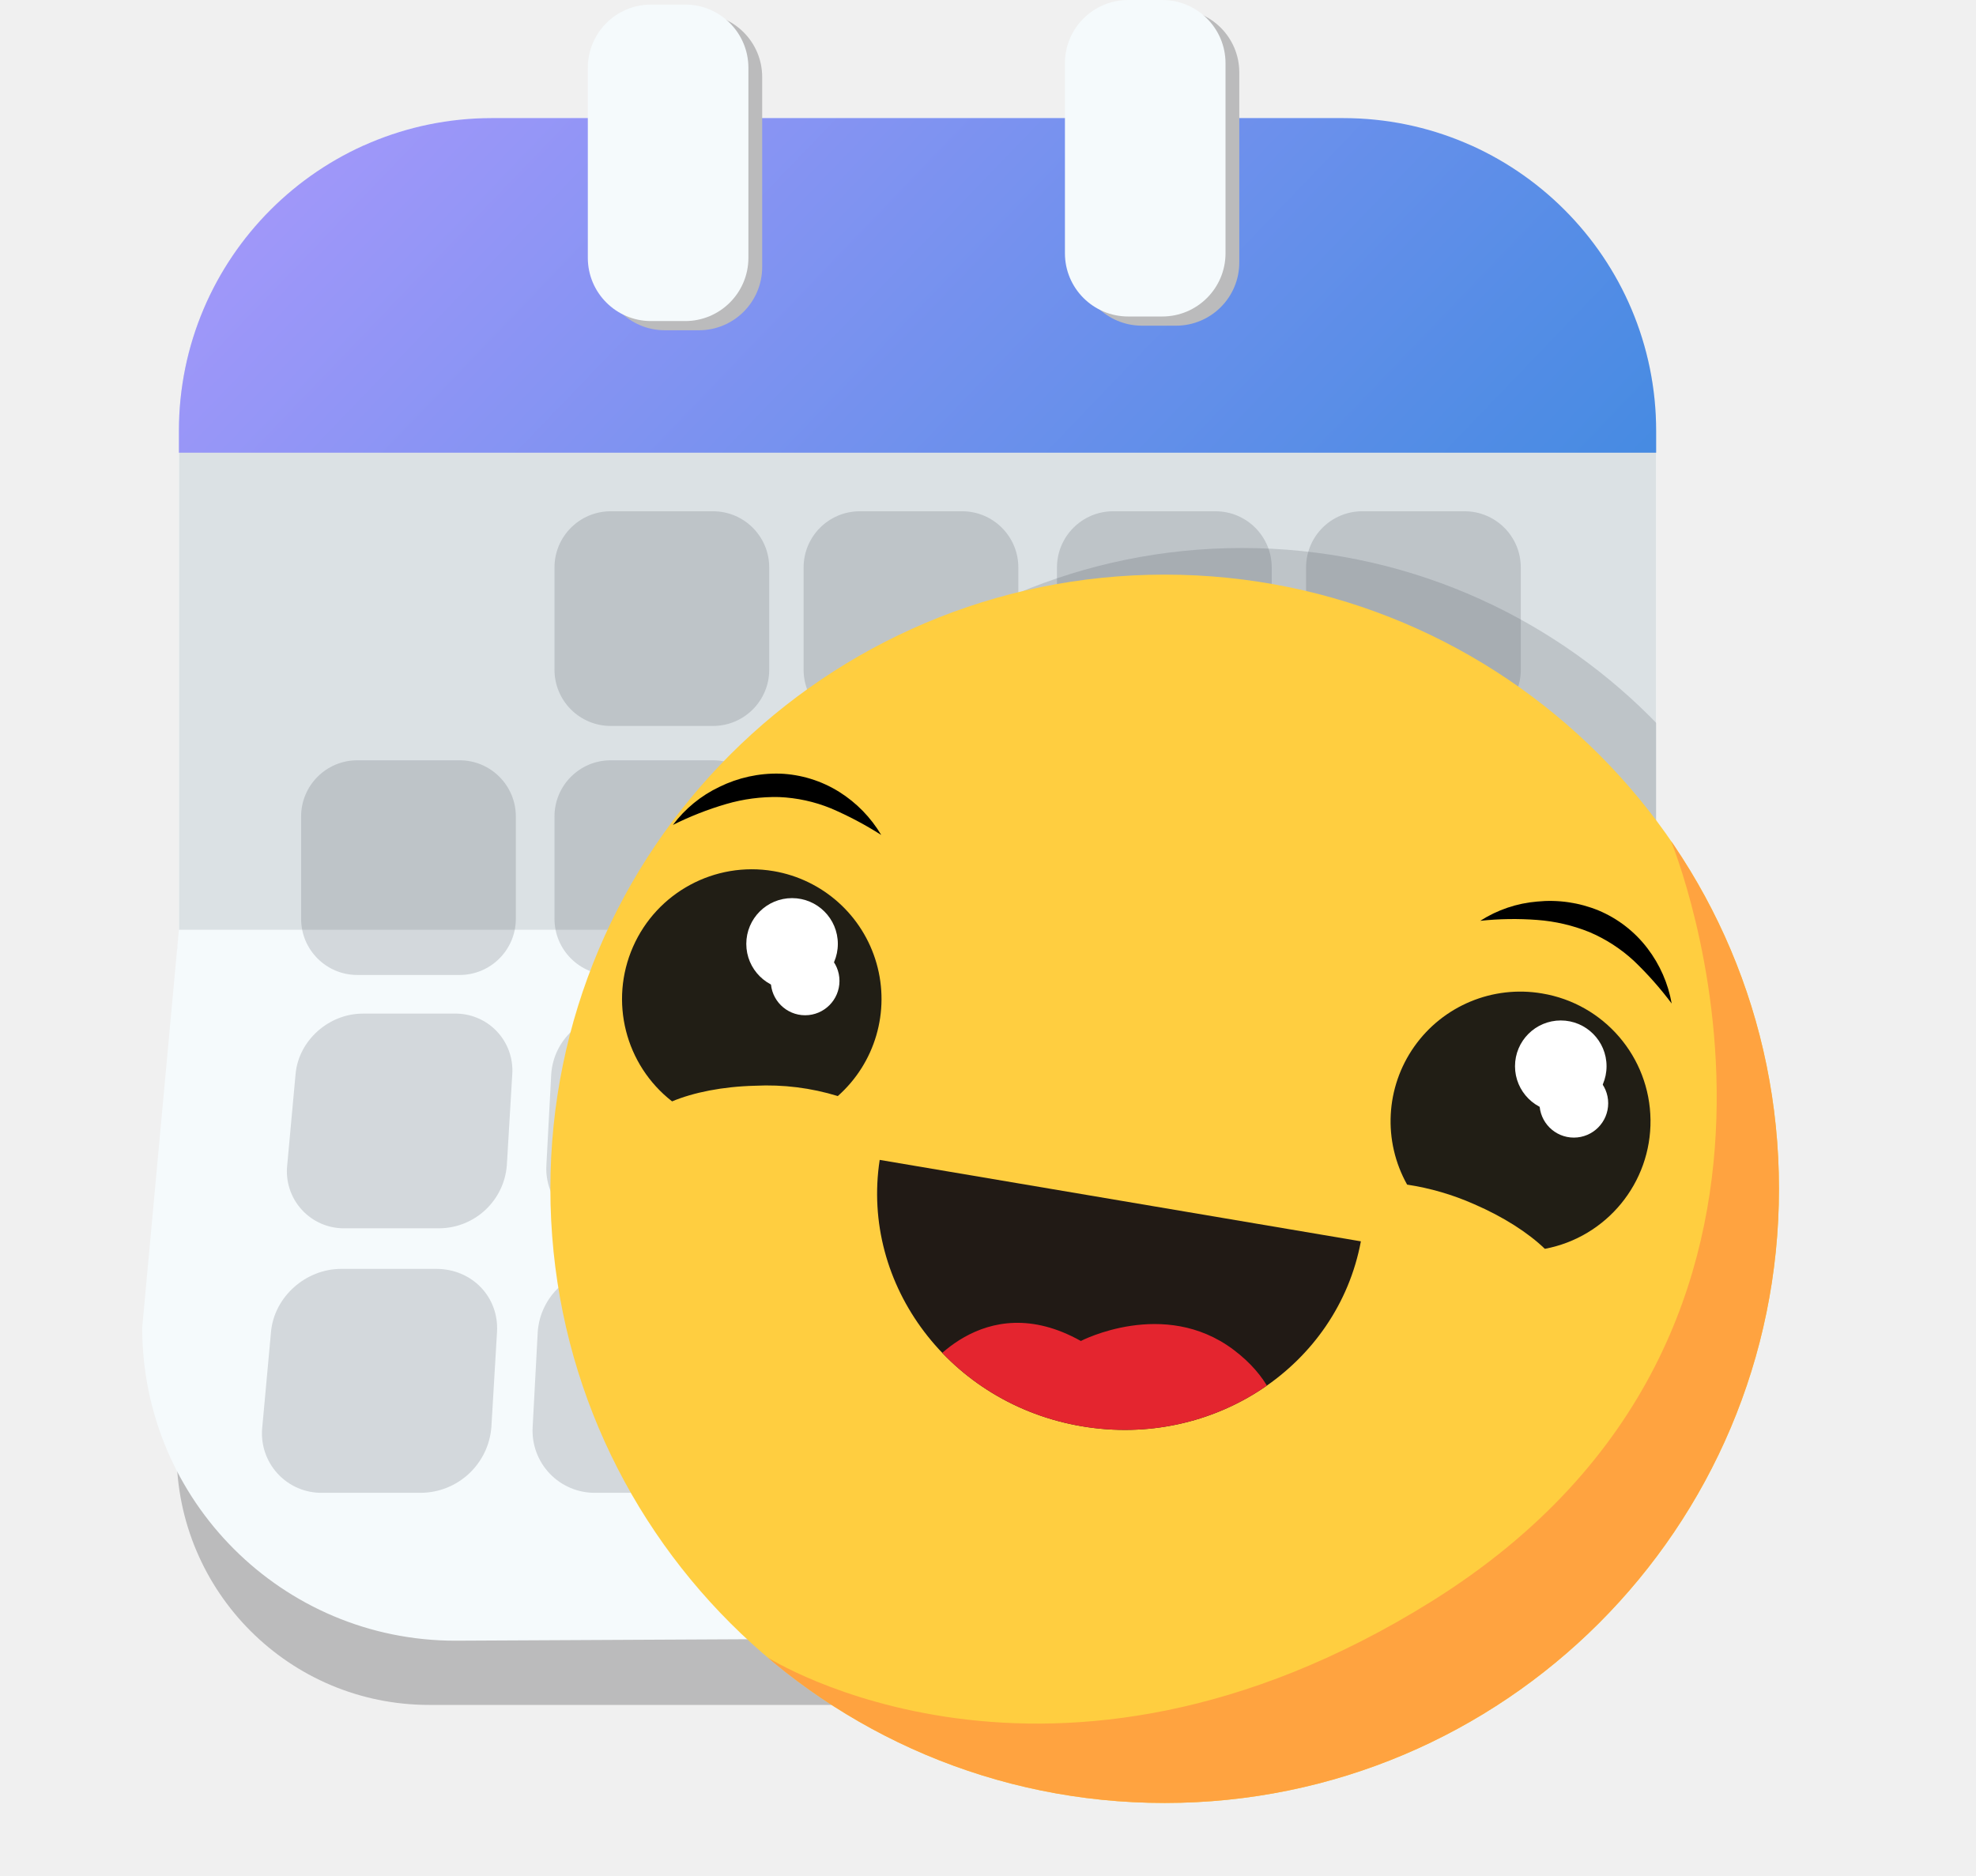
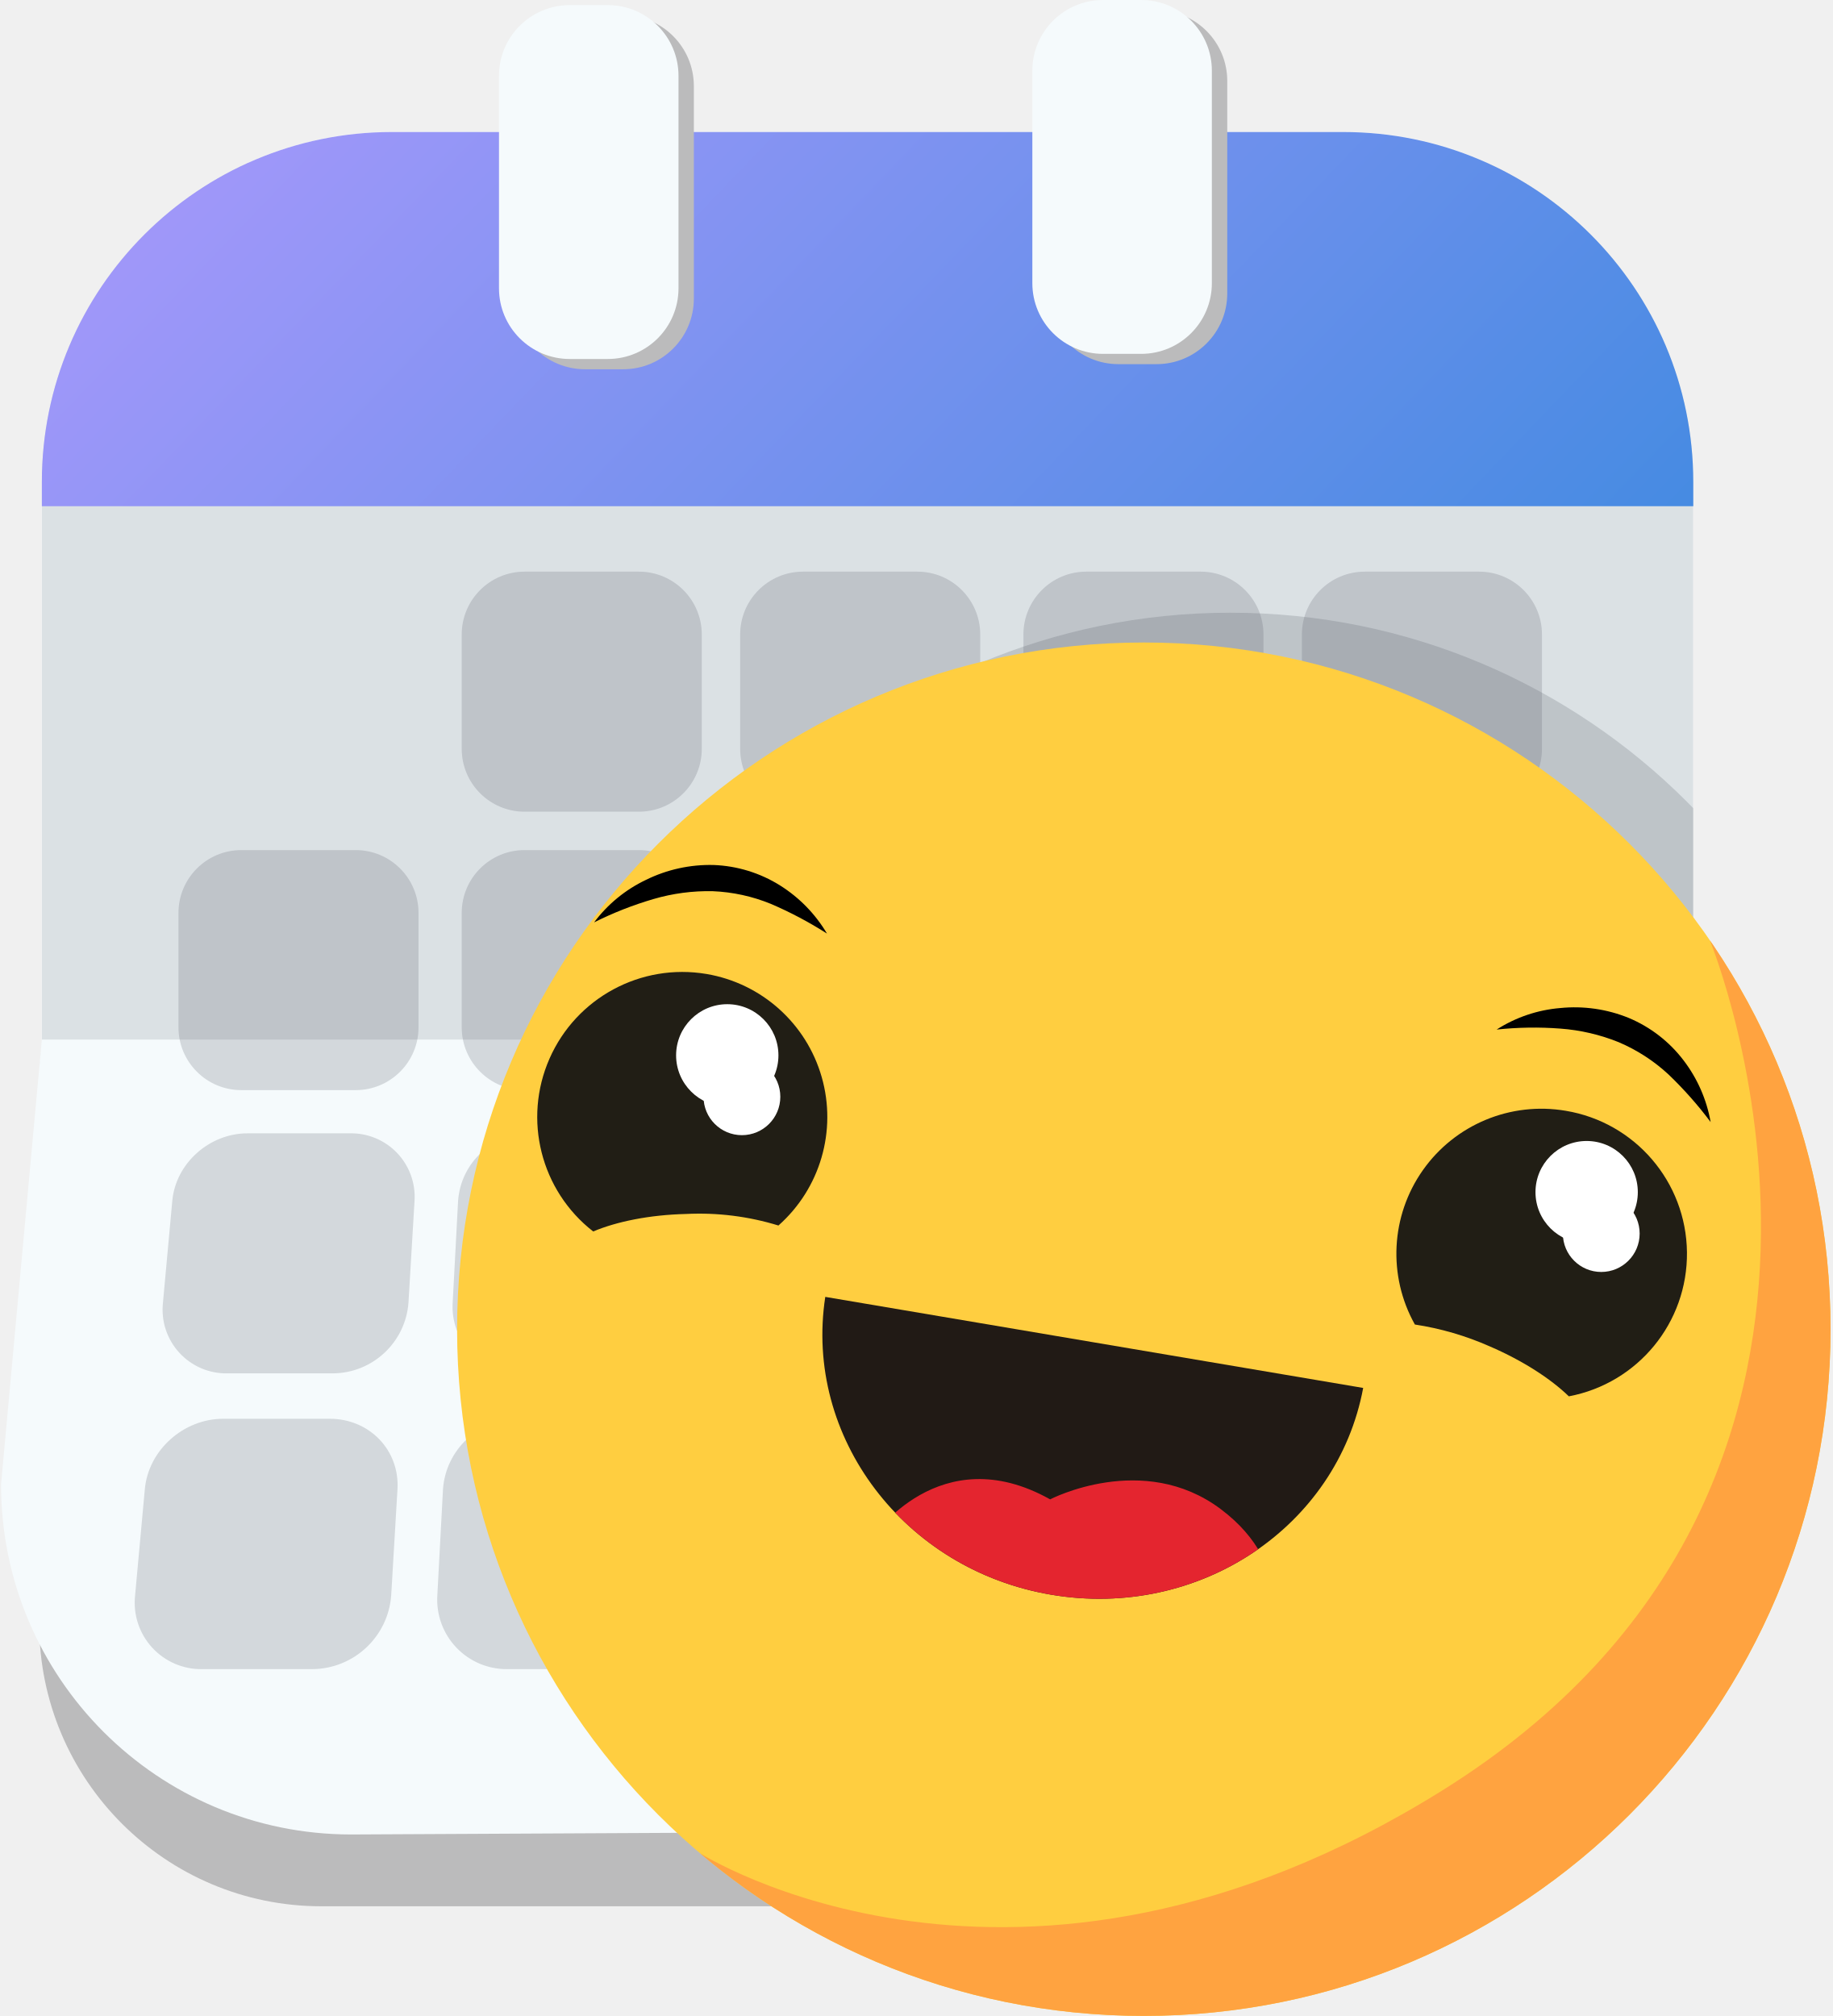
- <svg xmlns="http://www.w3.org/2000/svg" viewBox="0 0 505.11 479.63">
+ <svg xmlns="http://www.w3.org/2000/svg" viewBox="0 0 419 461">
  <defs>
-     <style>.a{fill:none;}.b{fill:#ffce40;}.c{fill:#211a15;}.d{fill:#bbbbbc;}.e{clip-path:url(#a);}.f{fill:#f5fafc;}.g,.i,.k{fill:#49505b;}.g{opacity:0.15;}.h{fill:url(#b);}.i,.j{opacity:0.2;}.l{clip-path:url(#c);}.m{fill:#ffa340;}.n{fill:#211e15;}.o{fill:#fff;}.p{clip-path:url(#d);}.q{fill:#e4252f;}</style>
-     <clipPath id="a" transform="translate(-67.84 -65)">
-       <path class="a" d="M419.35,483.31l-235.11,1.18a80.05,80.05,0,0,1-80.05-80.05l9.38-101.73V175.19a80.05,80.05,0,0,1,80.05-80H411.14a80.05,80.05,0,0,1,80.05,80.05V302.71l8.21,100.55A80.05,80.05,0,0,1,419.35,483.31Z" />
+     <style>.cls-1{fill:#f5fafc;}.cls-2{fill:#ffce40;}.cls-3{fill:#211a15;}.cls-4{fill:#bbbbbc;}.cls-5{clip-path:url(#clip-path);}.cls-10,.cls-6{opacity:0.2;}.cls-10,.cls-7,.cls-8{fill:#49505b;}.cls-8{opacity:0.15;}.cls-9{fill:url(#linear-gradient);}.cls-11{clip-path:url(#clip-path-2);}.cls-12{fill:#ffa340;}.cls-13{fill:#211e15;}.cls-14{fill:#fff;}.cls-15{clip-path:url(#clip-path-3);}.cls-16{fill:#e4252f;}</style>
+     <clipPath id="clip-path">
+       <path id="cal-clipping-path" class="cls-1" d="M315.35,418.31,80.24,419.49a80.05,80.05,0,0,1-80-80.05L9.57,237.71V110.19a80.05,80.05,0,0,1,80.05-80H307.14a80.05,80.05,0,0,1,80.05,80.05V237.71l8.21,100.55A80.05,80.05,0,0,1,315.35,418.31Z" />
    </clipPath>
-     <linearGradient id="b" x1="527.68" y1="356.54" x2="86.7" y2="-66.85" gradientUnits="userSpaceOnUse">
+     <linearGradient id="linear-gradient" x1="491.51" y1="356.54" x2="50.53" y2="-66.85" gradientUnits="userSpaceOnUse">
      <stop offset="0" stop-color="#0081d0" />
      <stop offset="0.48" stop-color="#558de6" />
      <stop offset="1" stop-color="#b59aff" />
    </linearGradient>
-     <clipPath id="c" transform="translate(-67.84 -65)">
-       <circle class="b" cx="365.55" cy="368.95" r="157.03" />
+     <clipPath id="clip-path-2">
+       <circle id="emoji-clipping-path" class="cls-2" cx="261.55" cy="303.95" r="157.03" />
    </clipPath>
-     <clipPath id="d" transform="translate(-67.84 -65)">
-       <path class="c" d="M344.42,429.67c33.65,5.69,65.34-15.43,71.29-47.29l-123-20.82C287.79,393.6,310.76,424,344.42,429.67Z" />
+     <clipPath id="clip-path-3">
+       <path class="cls-3" d="M240.42,364.67c33.65,5.69,65.34-15.43,71.29-47.29l-123-20.82C183.79,328.6,206.76,359,240.42,364.67Z" />
    </clipPath>
  </defs>
-   <rect class="d" x="45.14" y="183.77" width="378.74" height="252.14" rx="64.54" />
-   <g class="e">
-     <rect class="f" y="21.93" width="465.57" height="426.87" />
-     <rect class="g" x="45.74" y="37.18" width="377.62" height="200.54" />
-     <rect class="h" x="28.15" y="25.45" width="403.42" height="90.3" />
-     <circle class="i" cx="317.52" cy="287.76" r="147.65" />
+   <g id="calendar">
+     <rect id="cal-shadow" class="cls-4" x="8.97" y="183.77" width="378.74" height="252.14" rx="64.54" />
+     <g id="cal-clipping-group">
+       <path id="cal-clipping-path-2" data-name="cal-clipping-path" class="cls-1" d="M315.35,418.31,80.24,419.49a80.05,80.05,0,0,1-80-80.05L9.57,237.71V110.19a80.05,80.05,0,0,1,80.05-80H307.14a80.05,80.05,0,0,1,80.05,80.05V237.71l8.21,100.55A80.05,80.05,0,0,1,315.35,418.31Z" />
+       <g class="cls-5">
+         <g id="box-group">
+           <g id="box-row-4" class="cls-6">
+             <path class="cls-7" d="M71.46,381.68H46.33a15.19,15.19,0,0,1-15.44-16.83l2.23-24.34c.82-8.92,8.84-16.08,17.93-16.08H75.39c9.09,0,16,7.16,15.5,16.08l-1.44,24.34A18.21,18.21,0,0,1,71.46,381.68Z" />
+             <path class="cls-7" d="M141.2,381.68H116.07A15.88,15.88,0,0,1,100,364.85l1.3-24.34a17.34,17.34,0,0,1,17.32-16.08H143a15.83,15.83,0,0,1,16.11,16.08l-.52,24.34A17.37,17.37,0,0,1,141.2,381.68Z" />
+             <path class="cls-7" d="M209.75,381.68H184.63a16.61,16.61,0,0,1-16.72-16.83l.39-24.34A16.57,16.57,0,0,1,185,324.43h24.34a16.57,16.57,0,0,1,16.72,16.08l.39,24.34A16.6,16.6,0,0,1,209.75,381.68Z" />
+           </g>
+           <g id="box-row-3" class="cls-6">
+             <path class="cls-7" d="M76.16,314.05H52.07a14.57,14.57,0,0,1-14.81-16.14l2.14-23.33c.78-8.55,8.47-15.42,17.19-15.42H79.92a14.52,14.52,0,0,1,14.87,15.42L93.4,297.91A17.46,17.46,0,0,1,76.16,314.05Z" />
+             <path class="cls-7" d="M143,314.05H118.93a15.22,15.22,0,0,1-15.42-16.14l1.24-23.33a16.63,16.63,0,0,1,16.61-15.42h23.33a15.18,15.18,0,0,1,15.45,15.42l-.49,23.33A16.66,16.66,0,0,1,143,314.05Z" />
+             <path class="cls-7" d="M208.74,314.05H184.65a15.92,15.92,0,0,1-16-16.14l.37-23.33a15.89,15.89,0,0,1,16-15.42h23.34a15.89,15.89,0,0,1,16,15.42l.38,23.33A15.93,15.93,0,0,1,208.74,314.05Z" />
+             <path class="cls-7" d="M275.6,314.05H251.51a16.68,16.68,0,0,1-16.64-16.14l-.51-23.33a15.18,15.18,0,0,1,15.44-15.42h23.34a16.64,16.64,0,0,1,16.61,15.42L291,297.91A15.21,15.21,0,0,1,275.6,314.05Z" />
+             <path class="cls-7" d="M341.33,314.05H317.24A17.45,17.45,0,0,1,300,297.91l-1.39-23.33a14.52,14.52,0,0,1,14.86-15.42h23.34c8.71,0,16.41,6.87,17.19,15.42l2.14,23.33A14.57,14.57,0,0,1,341.33,314.05Z" />
+           </g>
+           <g id="box-row-2" class="cls-6">
+             <rect class="cls-7" x="40.81" y="194.39" width="54.89" height="54.89" rx="14.37" />
+             <rect class="cls-7" x="105.58" y="194.39" width="54.89" height="54.89" rx="14.37" />
+             <rect class="cls-7" x="169.25" y="194.39" width="54.89" height="54.89" rx="14.37" />
+             <rect class="cls-7" x="234.02" y="194.39" width="54.89" height="54.89" rx="14.37" />
+             <rect class="cls-7" x="297.7" y="194.39" width="54.89" height="54.89" rx="14.37" />
+           </g>
+           <g id="box-row-1" class="cls-6">
+             <rect class="cls-7" x="105.58" y="130.72" width="54.89" height="54.89" rx="14.37" />
+             <rect class="cls-7" x="169.25" y="130.72" width="54.89" height="54.89" rx="14.37" />
+             <rect class="cls-7" x="234.02" y="130.72" width="54.89" height="54.89" rx="14.37" />
+             <rect class="cls-7" x="297.7" y="130.72" width="54.89" height="54.89" rx="14.37" />
+           </g>
+         </g>
+         <rect id="cal-dropshadow" class="cls-8" x="9.57" y="37.18" width="377.62" height="200.54" />
+         <rect id="cal-header" class="cls-9" x="-8.02" y="25.45" width="403.42" height="90.3" />
+         <circle id="emoji-shadow" class="cls-10" cx="281.36" cy="287.76" r="147.65" />
+       </g>
+     </g>
+     <g id="spiral-left-group">
+       <rect id="spiral-left-shadow" class="cls-4" x="117.61" y="3.52" width="41.05" height="80.92" rx="16.17" />
+       <rect id="spiral-left" class="cls-1" x="114.1" y="1.17" width="41.05" height="80.92" rx="16.17" />
+     </g>
+     <g id="spiral-right-group">
+       <rect id="spiral-right-shadow" class="cls-4" x="239.58" y="2.35" width="41.05" height="80.92" rx="16.17" />
+       <rect id="spiral-right" class="cls-1" x="236.06" width="41.05" height="80.92" rx="16.17" />
+     </g>
  </g>
-   <rect class="d" x="153.78" y="3.52" width="41.05" height="80.92" rx="16.17" />
-   <rect class="f" x="150.26" y="1.17" width="41.05" height="80.92" rx="16.17" />
-   <rect class="d" x="275.74" y="2.35" width="41.05" height="80.92" rx="16.17" />
-   <rect class="f" x="272.22" width="41.05" height="80.92" rx="16.17" />
-   <g class="j">
-     <rect class="k" x="141.74" y="130.72" width="54.89" height="54.89" rx="14.37" />
-     <rect class="k" x="205.42" y="130.72" width="54.89" height="54.89" rx="14.37" />
-     <rect class="k" x="270.19" y="130.72" width="54.89" height="54.89" rx="14.37" />
-     <rect class="k" x="333.86" y="130.72" width="54.89" height="54.89" rx="14.37" />
+   <g id="emoji">
+     <g id="emoji-clipping-group">
+       <circle id="emoji-clipping-path-2" data-name="emoji-clipping-path" class="cls-2" cx="261.55" cy="303.95" r="157.03" />
+       <g class="cls-11">
+         <path id="emoji-dropshadow" class="cls-12" d="M391,215.08s51.32,124.18-61.26,194.38c-97.32,60.69-169.83,14.22-169.83,14.22S266,530,380,418C474.92,324.75,391,215.08,391,215.08Z" />
+       </g>
+     </g>
+     <g id="eye-right">
+       <path class="cls-13" d="M358,254a33.15,33.15,0,0,0-34.47,48.88,67.15,67.15,0,0,1,17.13,5c7.55,3.26,13.89,7.37,18.08,11.42A33.16,33.16,0,0,0,358,254Z" />
+     </g>
+     <g id="eye-right-shine-2">
+       <circle class="cls-14" cx="362.81" cy="272.61" r="11.7" />
+     </g>
+     <g id="eye-right-shine-1">
+       <circle class="cls-14" cx="366.15" cy="282.08" r="8.78" />
+     </g>
+     <g id="eye-left">
+       <path class="cls-13" d="M161.54,222.72a33.17,33.17,0,0,0-25.9,58.88c5.4-2.27,12.9-3.8,21.22-4A61.5,61.5,0,0,1,178,280.24a33.16,33.16,0,0,0-16.45-57.52Z" />
+     </g>
+     <g id="eye-left-shine-2">
+       <circle class="cls-14" cx="166.3" cy="241.33" r="11.7" />
+     </g>
+     <g id="eye-left-shine-1">
+       <circle class="cls-14" cx="169.65" cy="250.8" r="8.78" />
+     </g>
+     <g id="mouth-clipping-group">
+       <path class="cls-3" d="M240.42,364.67c33.65,5.69,65.34-15.43,71.29-47.29l-123-20.82C183.79,328.6,206.76,359,240.42,364.67Z" />
+       <g class="cls-15">
+         <path id="tounge" class="cls-16" d="M199.56,351.51s15.27-22.83,40.57-8.65c0,0,21.26-11.09,39,2.22s11,30,11,30S217.54,411.62,199.56,351.51Z" />
+       </g>
+     </g>
+     <g id="brow-right">
+       <path d="M342.23,235.43a31.82,31.82,0,0,1,14.53-4.92,32.82,32.82,0,0,1,15.67,2.26A30.59,30.59,0,0,1,385,242.51a32.55,32.55,0,0,1,6.16,14.07,88.26,88.26,0,0,0-9.65-10.9,39.51,39.51,0,0,0-11.39-7.37,44.3,44.3,0,0,0-13.32-3.1A80.28,80.28,0,0,0,342.23,235.43Z" />
+     </g>
+     <g id="brow-left">
+       <path d="M135.85,210.92a31.89,31.89,0,0,1,11.86-9.72,33.08,33.08,0,0,1,15.47-3.4,30.74,30.74,0,0,1,15.2,4.68,32.69,32.69,0,0,1,10.72,11,88.63,88.63,0,0,0-12.88-6.81A39.33,39.33,0,0,0,163,203.79a44.68,44.68,0,0,0-13.56,1.79A81.23,81.23,0,0,0,135.85,210.92Z" />
+     </g>
  </g>
-   <g class="j">
-     <rect class="k" x="76.97" y="194.39" width="54.89" height="54.89" rx="14.37" />
-     <rect class="k" x="141.74" y="194.39" width="54.89" height="54.89" rx="14.37" />
-     <rect class="k" x="205.42" y="194.39" width="54.89" height="54.89" rx="14.37" />
-     <rect class="k" x="270.19" y="194.39" width="54.89" height="54.89" rx="14.37" />
-     <rect class="k" x="333.86" y="194.39" width="54.89" height="54.89" rx="14.37" />
-   </g>
-   <g class="j">
-     <path class="k" d="M180.16,379.05H156.07a14.57,14.57,0,0,1-14.81-16.14l2.14-23.33c.78-8.55,8.47-15.42,17.19-15.42h23.33a14.52,14.52,0,0,1,14.87,15.42l-1.39,23.33A17.46,17.46,0,0,1,180.16,379.05Z" transform="translate(-67.84 -65)" />
-     <path class="k" d="M247,379.05H222.93a15.22,15.22,0,0,1-15.42-16.14l1.24-23.33a16.63,16.63,0,0,1,16.61-15.42h23.33a15.18,15.18,0,0,1,15.45,15.42l-.49,23.33A16.66,16.66,0,0,1,247,379.05Z" transform="translate(-67.84 -65)" />
-     <path class="k" d="M312.74,379.05H288.65a15.92,15.92,0,0,1-16-16.14l.37-23.33a15.89,15.89,0,0,1,16-15.42h23.34a15.89,15.89,0,0,1,16,15.42l.38,23.33A15.93,15.93,0,0,1,312.74,379.05Z" transform="translate(-67.84 -65)" />
-     <path class="k" d="M379.6,379.05H355.51a16.68,16.68,0,0,1-16.64-16.14l-.51-23.33a15.18,15.18,0,0,1,15.44-15.42h23.34a16.64,16.64,0,0,1,16.61,15.42L395,362.91A15.21,15.21,0,0,1,379.6,379.05Z" transform="translate(-67.84 -65)" />
-     <path class="k" d="M445.33,379.05H421.24A17.45,17.45,0,0,1,404,362.91l-1.39-23.33a14.52,14.52,0,0,1,14.86-15.42h23.34c8.71,0,16.41,6.87,17.19,15.42l2.14,23.33A14.57,14.57,0,0,1,445.33,379.05Z" transform="translate(-67.84 -65)" />
-   </g>
-   <g class="j">
-     <path class="k" d="M175.46,446.68H150.33a15.19,15.19,0,0,1-15.44-16.83l2.23-24.34c.82-8.92,8.84-16.08,17.93-16.08h24.34c9.09,0,16,7.16,15.5,16.08l-1.44,24.34A18.21,18.21,0,0,1,175.46,446.68Z" transform="translate(-67.84 -65)" />
-     <path class="k" d="M245.2,446.68H220.07A15.88,15.88,0,0,1,204,429.85l1.3-24.34a17.34,17.34,0,0,1,17.32-16.08H247a15.83,15.83,0,0,1,16.11,16.08l-.52,24.34A17.37,17.37,0,0,1,245.2,446.68Z" transform="translate(-67.84 -65)" />
-     <path class="k" d="M313.75,446.68H288.63a16.61,16.61,0,0,1-16.72-16.83l.39-24.34A16.57,16.57,0,0,1,289,389.43h24.34a16.57,16.57,0,0,1,16.72,16.08l.39,24.34A16.6,16.6,0,0,1,313.75,446.68Z" transform="translate(-67.84 -65)" />
-   </g>
-   <circle class="b" cx="297.72" cy="303.95" r="157.03" />
-   <g class="l">
-     <path class="m" d="M495,280.08s51.32,124.18-61.26,194.38c-97.32,60.69-169.83,14.22-169.83,14.22s114.94,134.77,252.89-14S495,280.08,495,280.08Z" transform="translate(-67.84 -65)" />
-   </g>
-   <path class="n" d="M462,319a33.15,33.15,0,0,0-34.47,48.88,67.15,67.15,0,0,1,17.13,5c7.55,3.26,13.89,7.37,18.08,11.42A33.16,33.16,0,0,0,462,319Z" transform="translate(-67.84 -65)" />
-   <circle class="o" cx="398.97" cy="272.61" r="11.7" />
-   <circle class="o" cx="402.31" cy="282.08" r="8.78" />
-   <path class="n" d="M265.54,287.72a33.17,33.17,0,0,0-25.9,58.88c5.4-2.27,12.9-3.8,21.22-4A61.5,61.5,0,0,1,282,345.24a33.16,33.16,0,0,0-16.45-57.52Z" transform="translate(-67.84 -65)" />
-   <circle class="o" cx="202.47" cy="241.33" r="11.7" />
-   <circle class="o" cx="205.81" cy="250.8" r="8.78" />
-   <path class="c" d="M344.42,429.67c33.65,5.69,65.34-15.43,71.29-47.29l-123-20.82C287.79,393.6,310.76,424,344.42,429.67Z" transform="translate(-67.84 -65)" />
-   <g class="p">
-     <path class="q" d="M303.56,416.51s15.27-22.83,40.57-8.65c0,0,21.26-11.09,39,2.22s11,30,11,30S321.54,476.62,303.56,416.51Z" transform="translate(-67.84 -65)" />
-   </g>
-   <path d="M446.23,300.43a31.82,31.82,0,0,1,14.53-4.92,32.82,32.82,0,0,1,15.67,2.26A30.59,30.59,0,0,1,489,307.51a32.55,32.55,0,0,1,6.16,14.07,88.26,88.26,0,0,0-9.65-10.9,39.51,39.51,0,0,0-11.39-7.37,44.3,44.3,0,0,0-13.32-3.1A80.28,80.28,0,0,0,446.23,300.43Z" transform="translate(-67.84 -65)" />
-   <path d="M239.85,275.92a31.89,31.89,0,0,1,11.86-9.72,33.08,33.08,0,0,1,15.47-3.4,30.74,30.74,0,0,1,15.2,4.68,32.69,32.69,0,0,1,10.72,11,88.63,88.63,0,0,0-12.88-6.81A39.33,39.33,0,0,0,267,268.79a44.68,44.68,0,0,0-13.56,1.79A81.23,81.23,0,0,0,239.85,275.92Z" transform="translate(-67.84 -65)" />
</svg>
